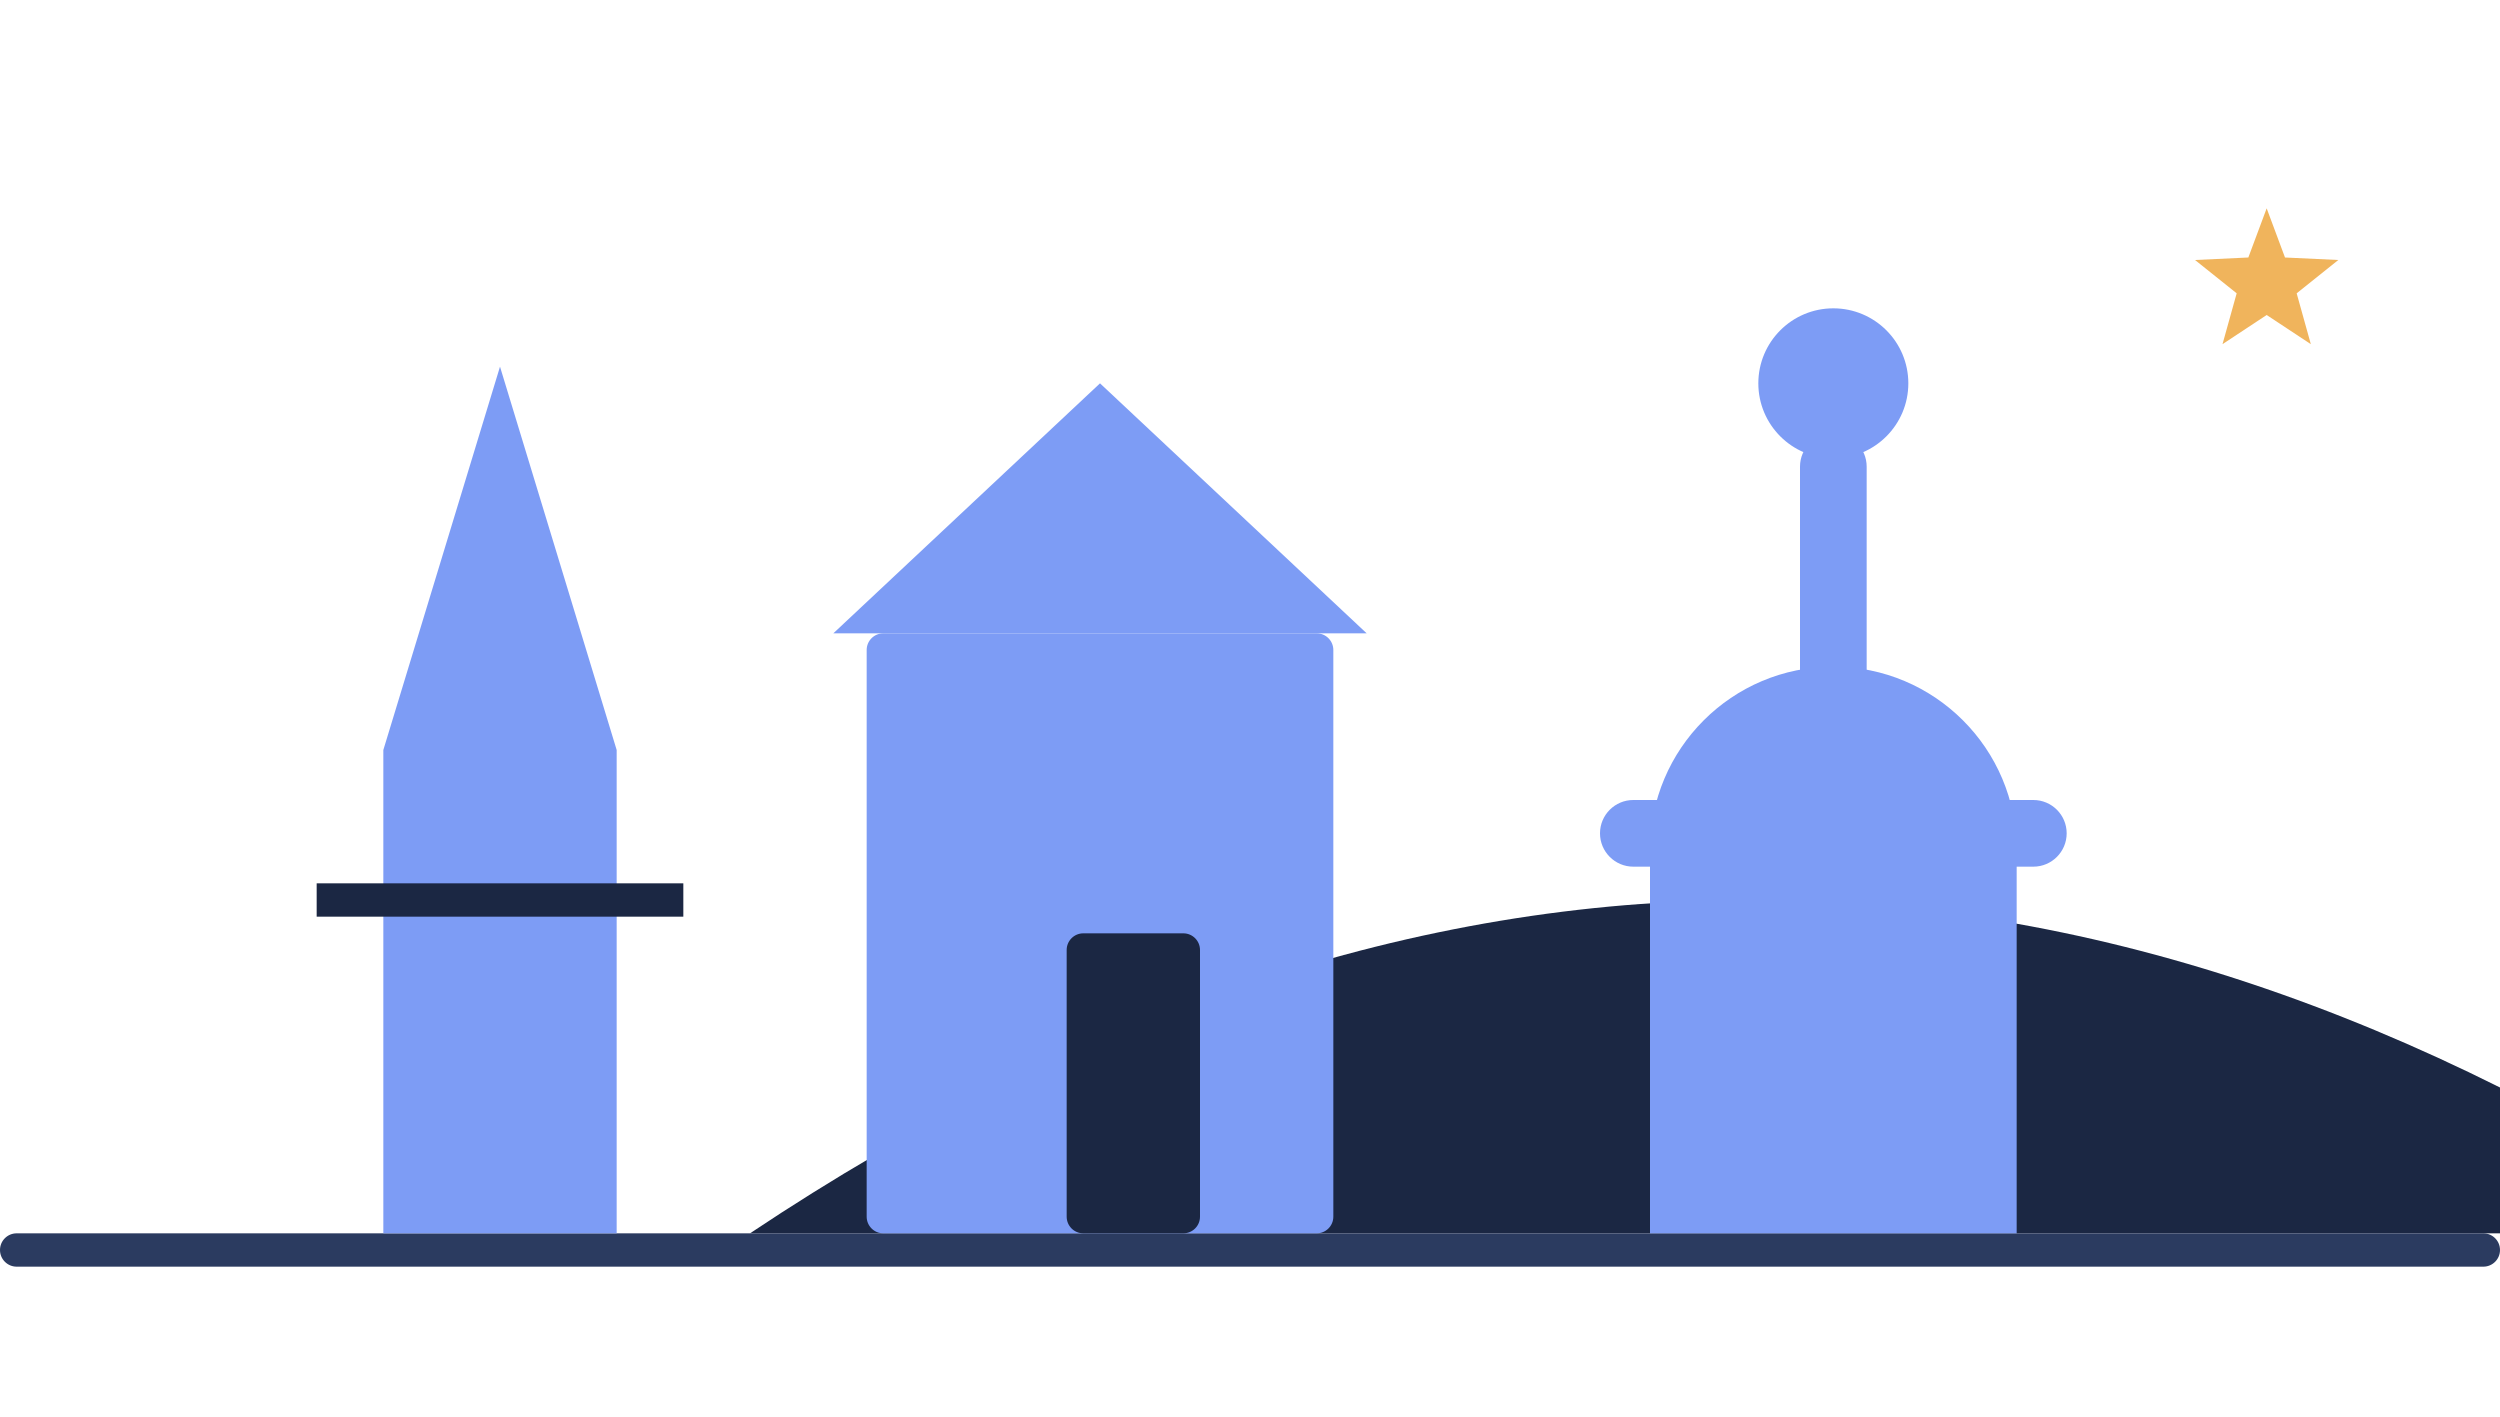
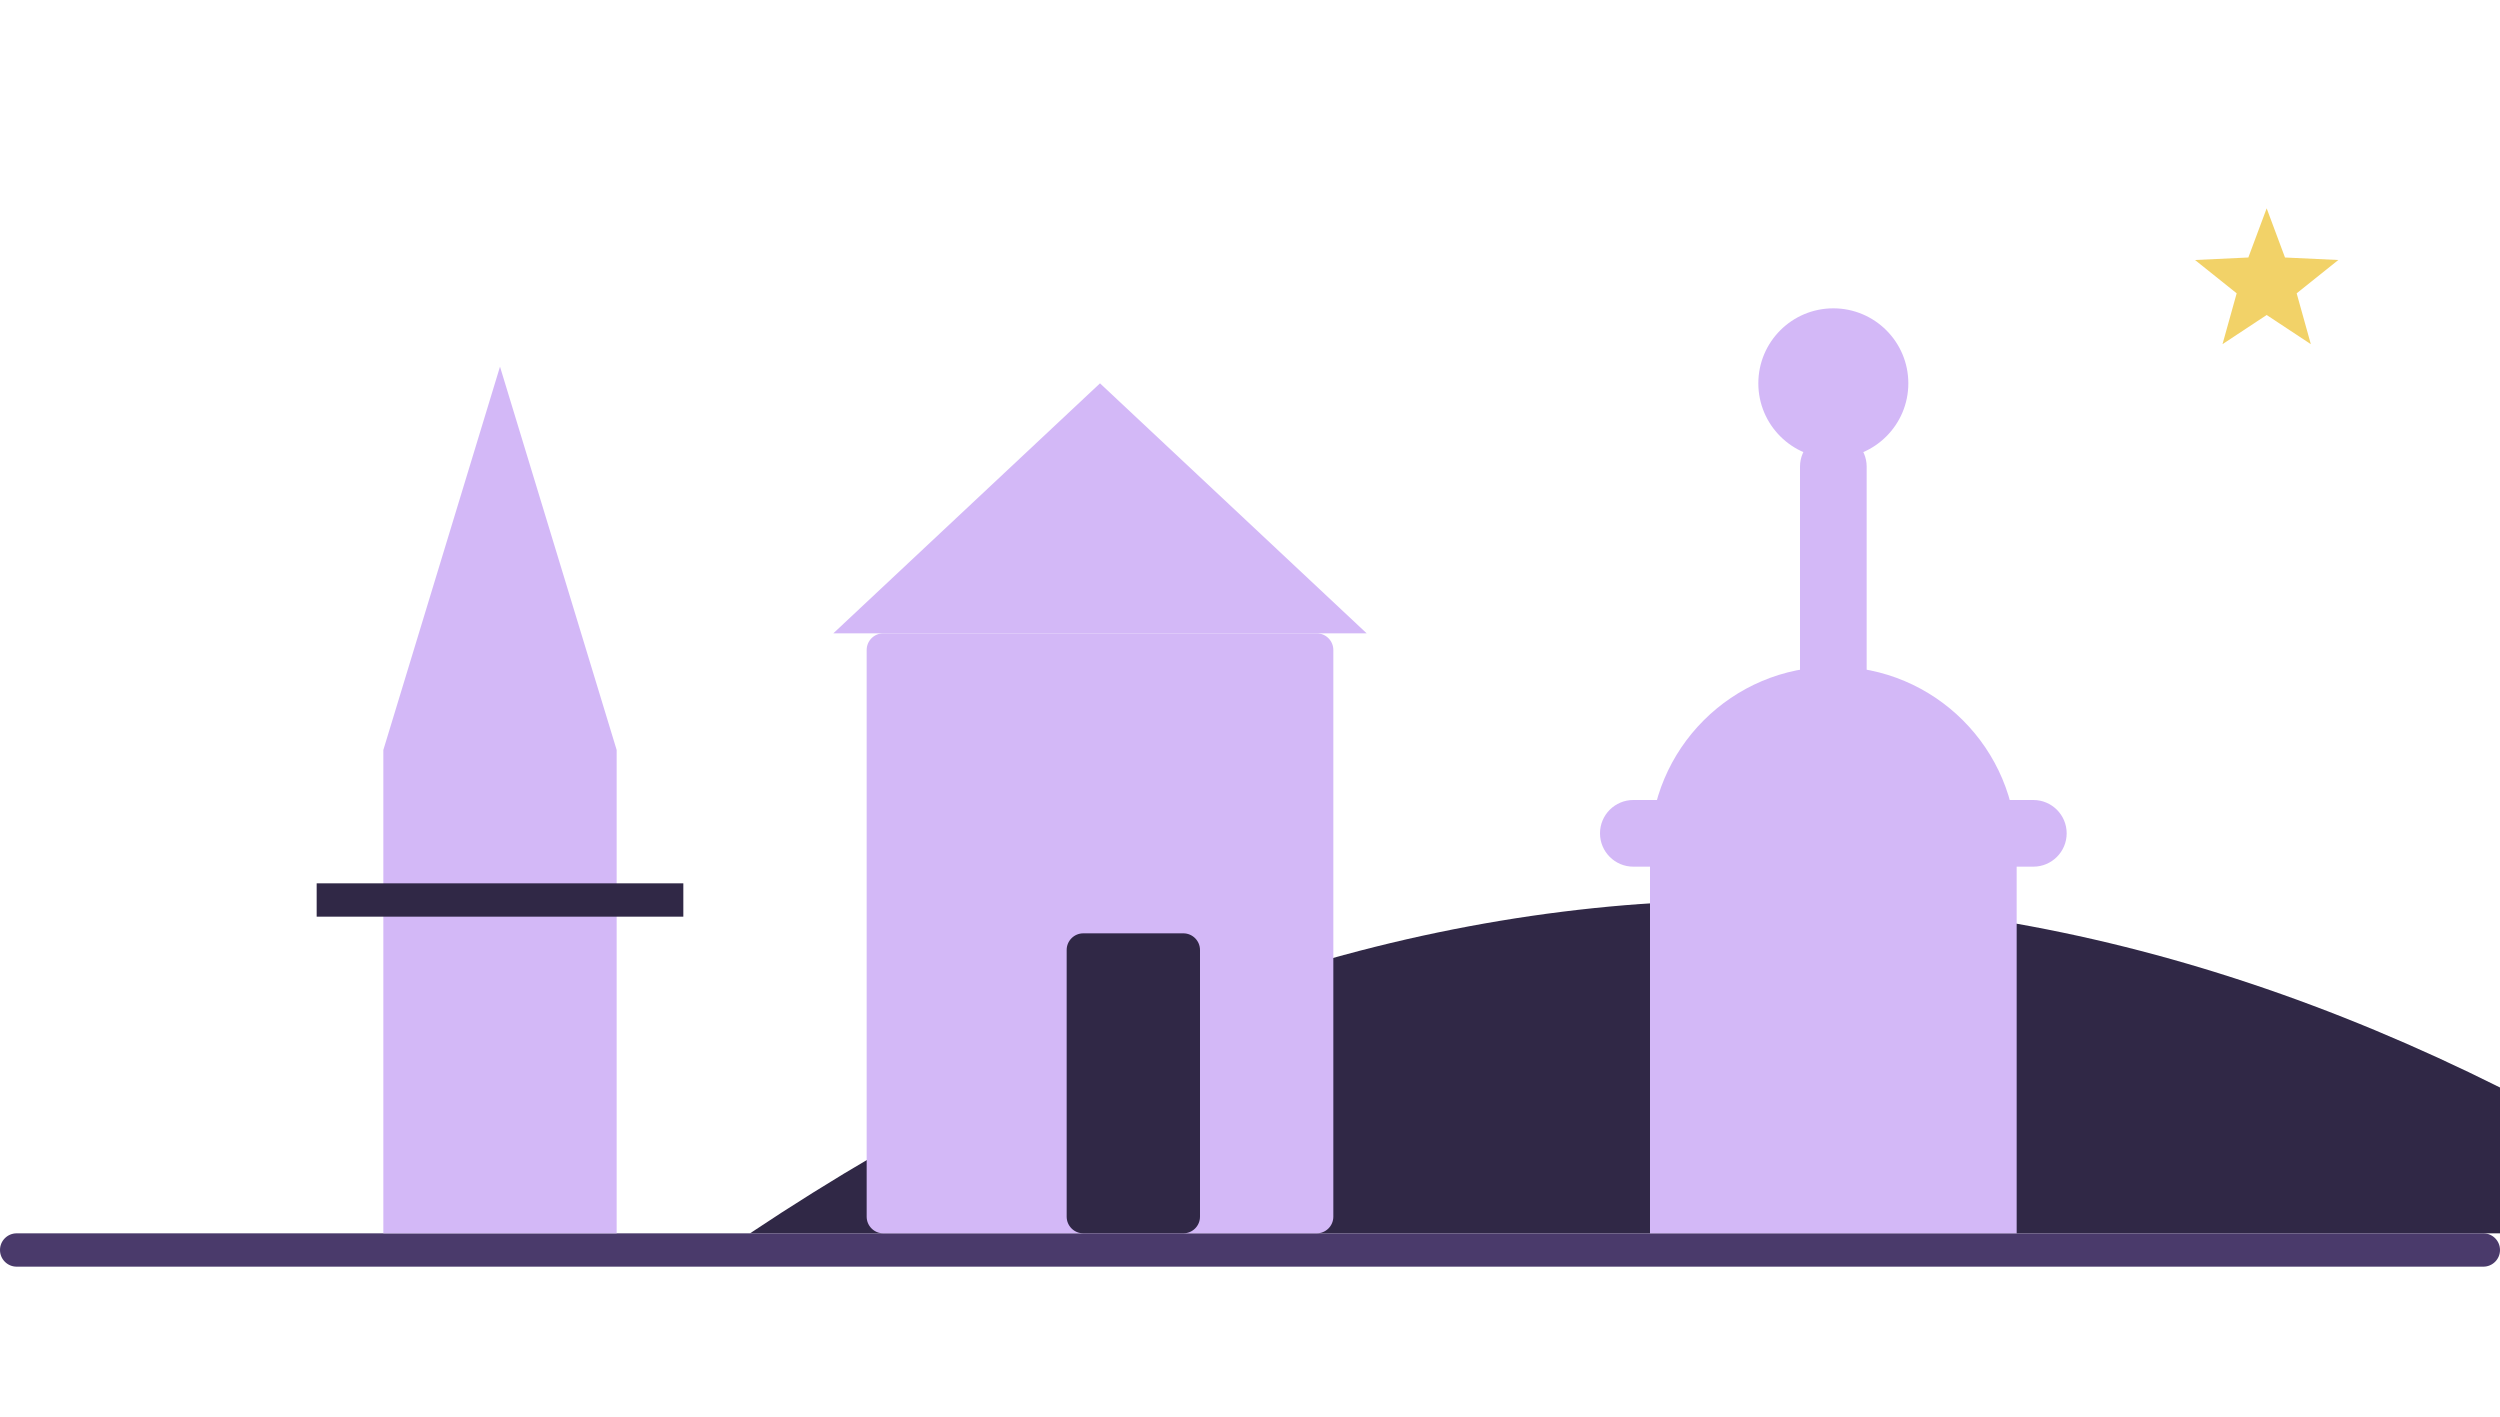
<svg xmlns="http://www.w3.org/2000/svg" viewBox="0 0 300 170" width="300" height="170" fill="none" role="img" aria-hidden="true">
-   <path d="M90 148 Q 210 68 330 148Z" fill="#1b2743" />
-   <rect x="0" y="148" width="300" height="4" rx="2" fill="#2b3b60" />
-   <g fill="#7d9cf5">
+   <path d="M90 148 Q 210 68 330 148Z" fill="#302846" />
+   <rect x="0" y="148" width="300" height="4" rx="2" fill="#4A3A6B" />
+   <g fill="#D3B8F7">
    <path d="M46 148 l0 -58 l14 -46 l14 46 l0 58Z" />
-     <path d="M38 108 h44" stroke="#1b2743" stroke-width="4" />
+     <path d="M38 108 h44" stroke="#302846" stroke-width="4" />
    <rect x="104" y="76" width="56" height="72" rx="2" />
    <path d="M100 76 l32 -30 l32 30Z" />
-     <rect x="128" y="112" width="16" height="36" rx="2" fill="#1b2743" />
+     <rect x="128" y="112" width="16" height="36" rx="2" fill="#302846" />
    <path d="M198 148 l0 -46 a22 22 0 0 1 44 0 l0 46Z" />
    <rect x="192" y="96" width="56" height="8" rx="4" />
    <rect x="216" y="52" width="8" height="42" rx="4" />
    <circle cx="220" cy="46" r="9" />
  </g>
-   <polygon points="272.0,25.0 274.2,30.9 280.6,31.2 275.6,35.2 277.3,41.3 272.0,37.8 266.7,41.3 268.4,35.2 263.4,31.2 269.8,30.9" fill="#f0b45c" />
+   <polygon points="272.0,25.0 274.2,30.9 280.6,31.2 275.6,35.2 277.3,41.3 272.0,37.8 266.7,41.3 268.4,35.2 263.4,31.2 269.8,30.9" fill="#F2D268" />
</svg>
